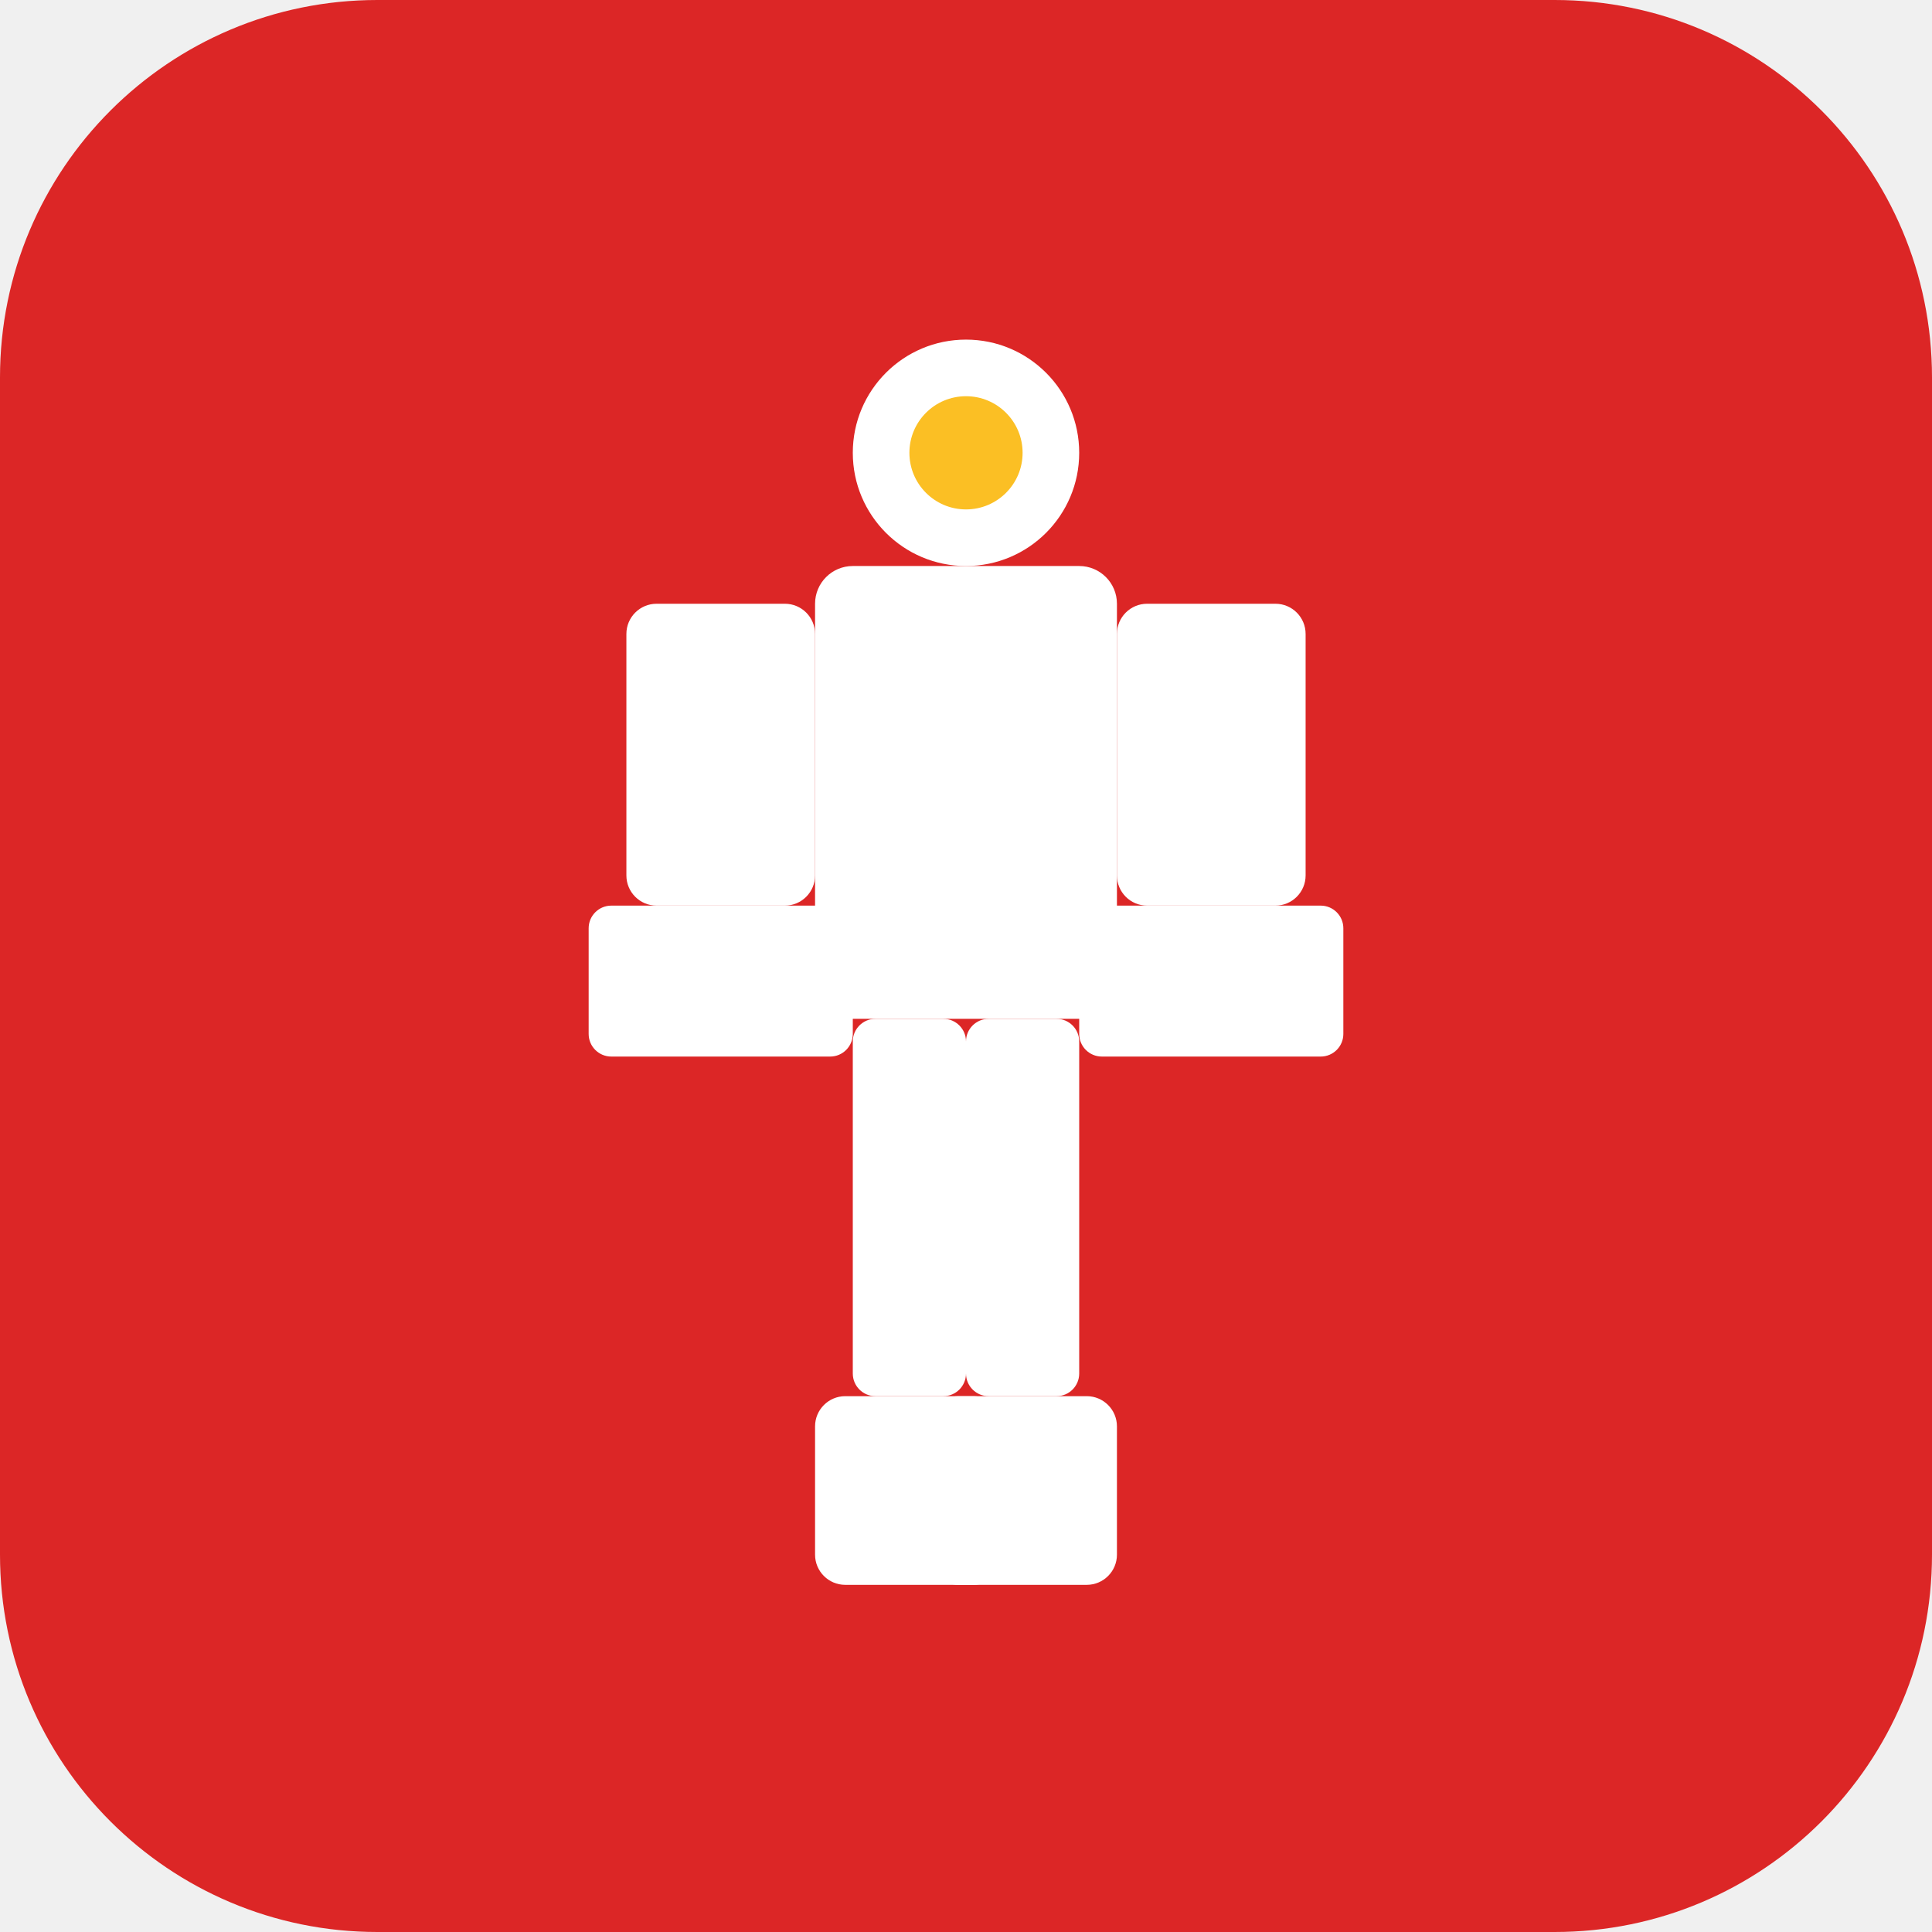
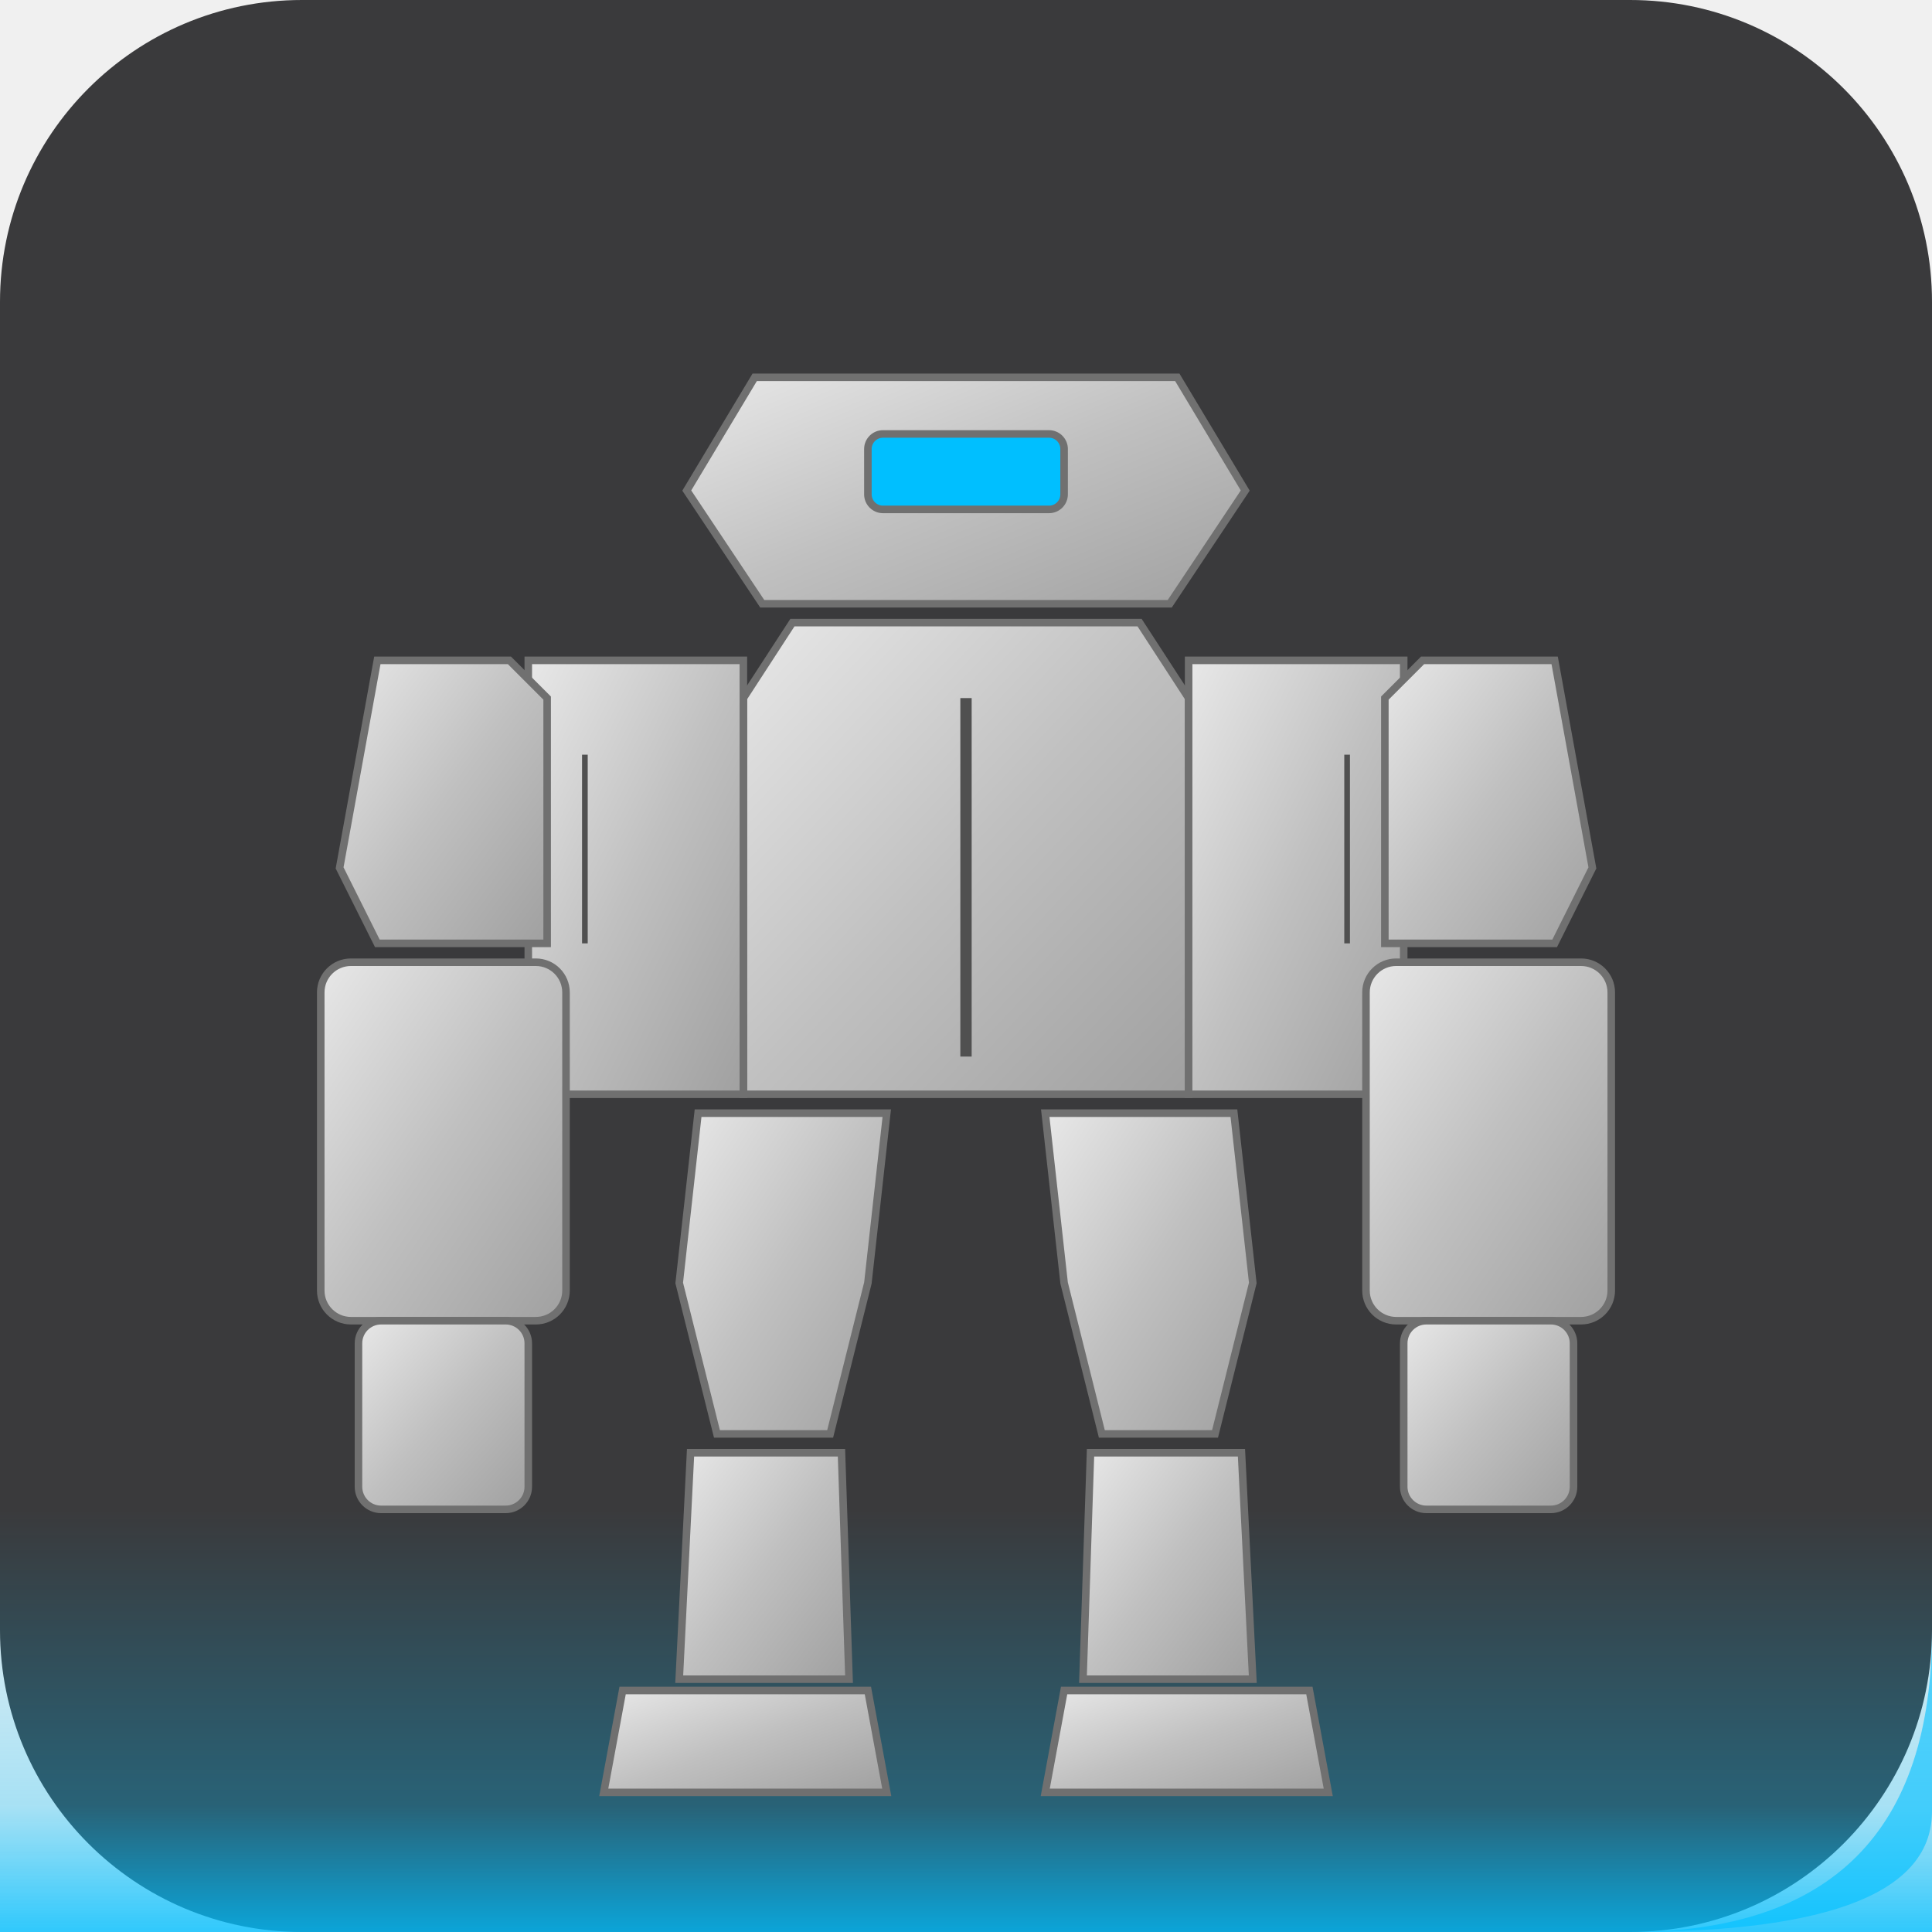
<svg xmlns="http://www.w3.org/2000/svg" viewBox="0 0 512 512" fill="none">
-   <rect width="512" height="512" rx="100" fill="#dc2626" />
-   <g fill="#ffffff">
-     <circle cx="256" cy="120" r="30" />
-     <rect x="216" y="150" width="80" height="120" rx="10" />
-     <rect x="166" y="160" width="50" height="80" rx="8" />
-     <rect x="156" y="240" width="70" height="40" rx="6" />
-     <rect x="296" y="160" width="50" height="80" rx="8" />
-     <rect x="286" y="240" width="70" height="40" rx="6" />
-     <rect x="226" y="270" width="30" height="100" rx="6" />
-     <rect x="216" y="370" width="50" height="50" rx="8" />
-     <rect x="256" y="270" width="30" height="100" rx="6" />
-     <rect x="246" y="370" width="50" height="50" rx="8" />
+   <defs>
+     <linearGradient id="cyanGlow" x1="0%" y1="0%" x2="0%" y2="100%">
+       <stop offset="0%" style="stop-color:#00bfff;stop-opacity:0" />
+       <stop offset="70%" style="stop-color:#00bfff;stop-opacity:0.3" />
+       <stop offset="100%" style="stop-color:#00bfff;stop-opacity:0.8" />
+     </linearGradient>
+     <linearGradient id="metallic" x1="0%" y1="0%" x2="100%" y2="100%">
+       <stop offset="0%" style="stop-color:#e8e8e8" />
+       <stop offset="50%" style="stop-color:#c0c0c0" />
+       <stop offset="100%" style="stop-color:#a0a0a0" />
+     </linearGradient>
+   </defs>
+   <rect width="512" height="512" rx="80" ry="80" fill="#3a3a3c" />
+   <rect x="0" y="400" width="512" height="112" rx="0" ry="0" fill="url(#cyanGlow)" clip-path="inset(0 0 0 0 round 0 0 80px 80px)" />
+   <path d="M0 432 Q0 512 80 512 L432 512 Q512 512 512 432 L512 480 Q512 512 432 512 L80 512 Q0 512 0 432 Z" fill="#00bfff" opacity="0.6" />
+   <g fill="url(#metallic)" stroke="#707070" stroke-width="2">
+     <path d="M200 100 L312 100 L330 130 L310 160 L202 160 L182 130 Z" />
+     <rect x="230" y="115" width="52" height="20" rx="4" fill="#00bfff" />
+     <path d="M210 165 L302 165 L315 185 L315 290 L197 290 L197 185 Z" />
+     <line x1="256" y1="185" x2="256" y2="280" stroke="#505050" stroke-width="3" />
+     <path d="M140 175 L197 175 L197 290 L150 290 L140 260 Z" />
+     <path d="M315 175 L372 175 L372 260 L362 290 L315 290 Z" />
+     <path d="M100 175 L135 175 L145 185 L145 250 L100 250 L90 230 Z" />
+     <rect x="85" y="255" width="65" height="95" rx="8" />
+     <rect x="95" y="350" width="45" height="50" rx="6" />
+     <path d="M377 175 L412 175 L422 230 L412 250 L367 250 L367 185 Z" />
+     <rect x="362" y="255" width="65" height="95" rx="8" />
+     <rect x="372" y="350" width="45" height="50" rx="6" />
+     <path d="M185 295 L235 295 L230 340 L220 380 L190 380 L180 340 Z" />
+     <path d="M183 385 L223 385 L225 445 L180 445 Z" />
+     <path d="M165 448 L230 448 L235 475 L160 475 Z" />
+     <path d="M277 295 L327 295 L332 340 L322 380 L292 380 L282 340 Z" />
+     <path d="M289 385 L329 385 L332 445 L287 445 Z" />
+     <path d="M282 448 L347 448 L352 475 L277 475 Z" />
  </g>
-   <circle cx="256" cy="120" r="15" fill="#fbbf24" />
+   <g fill="none" stroke="#505050" stroke-width="1.5">
+     <line x1="155" y1="200" x2="155" y2="250" />
+     <line x1="357" y1="200" x2="357" y2="250" />
+   </g>
</svg>
